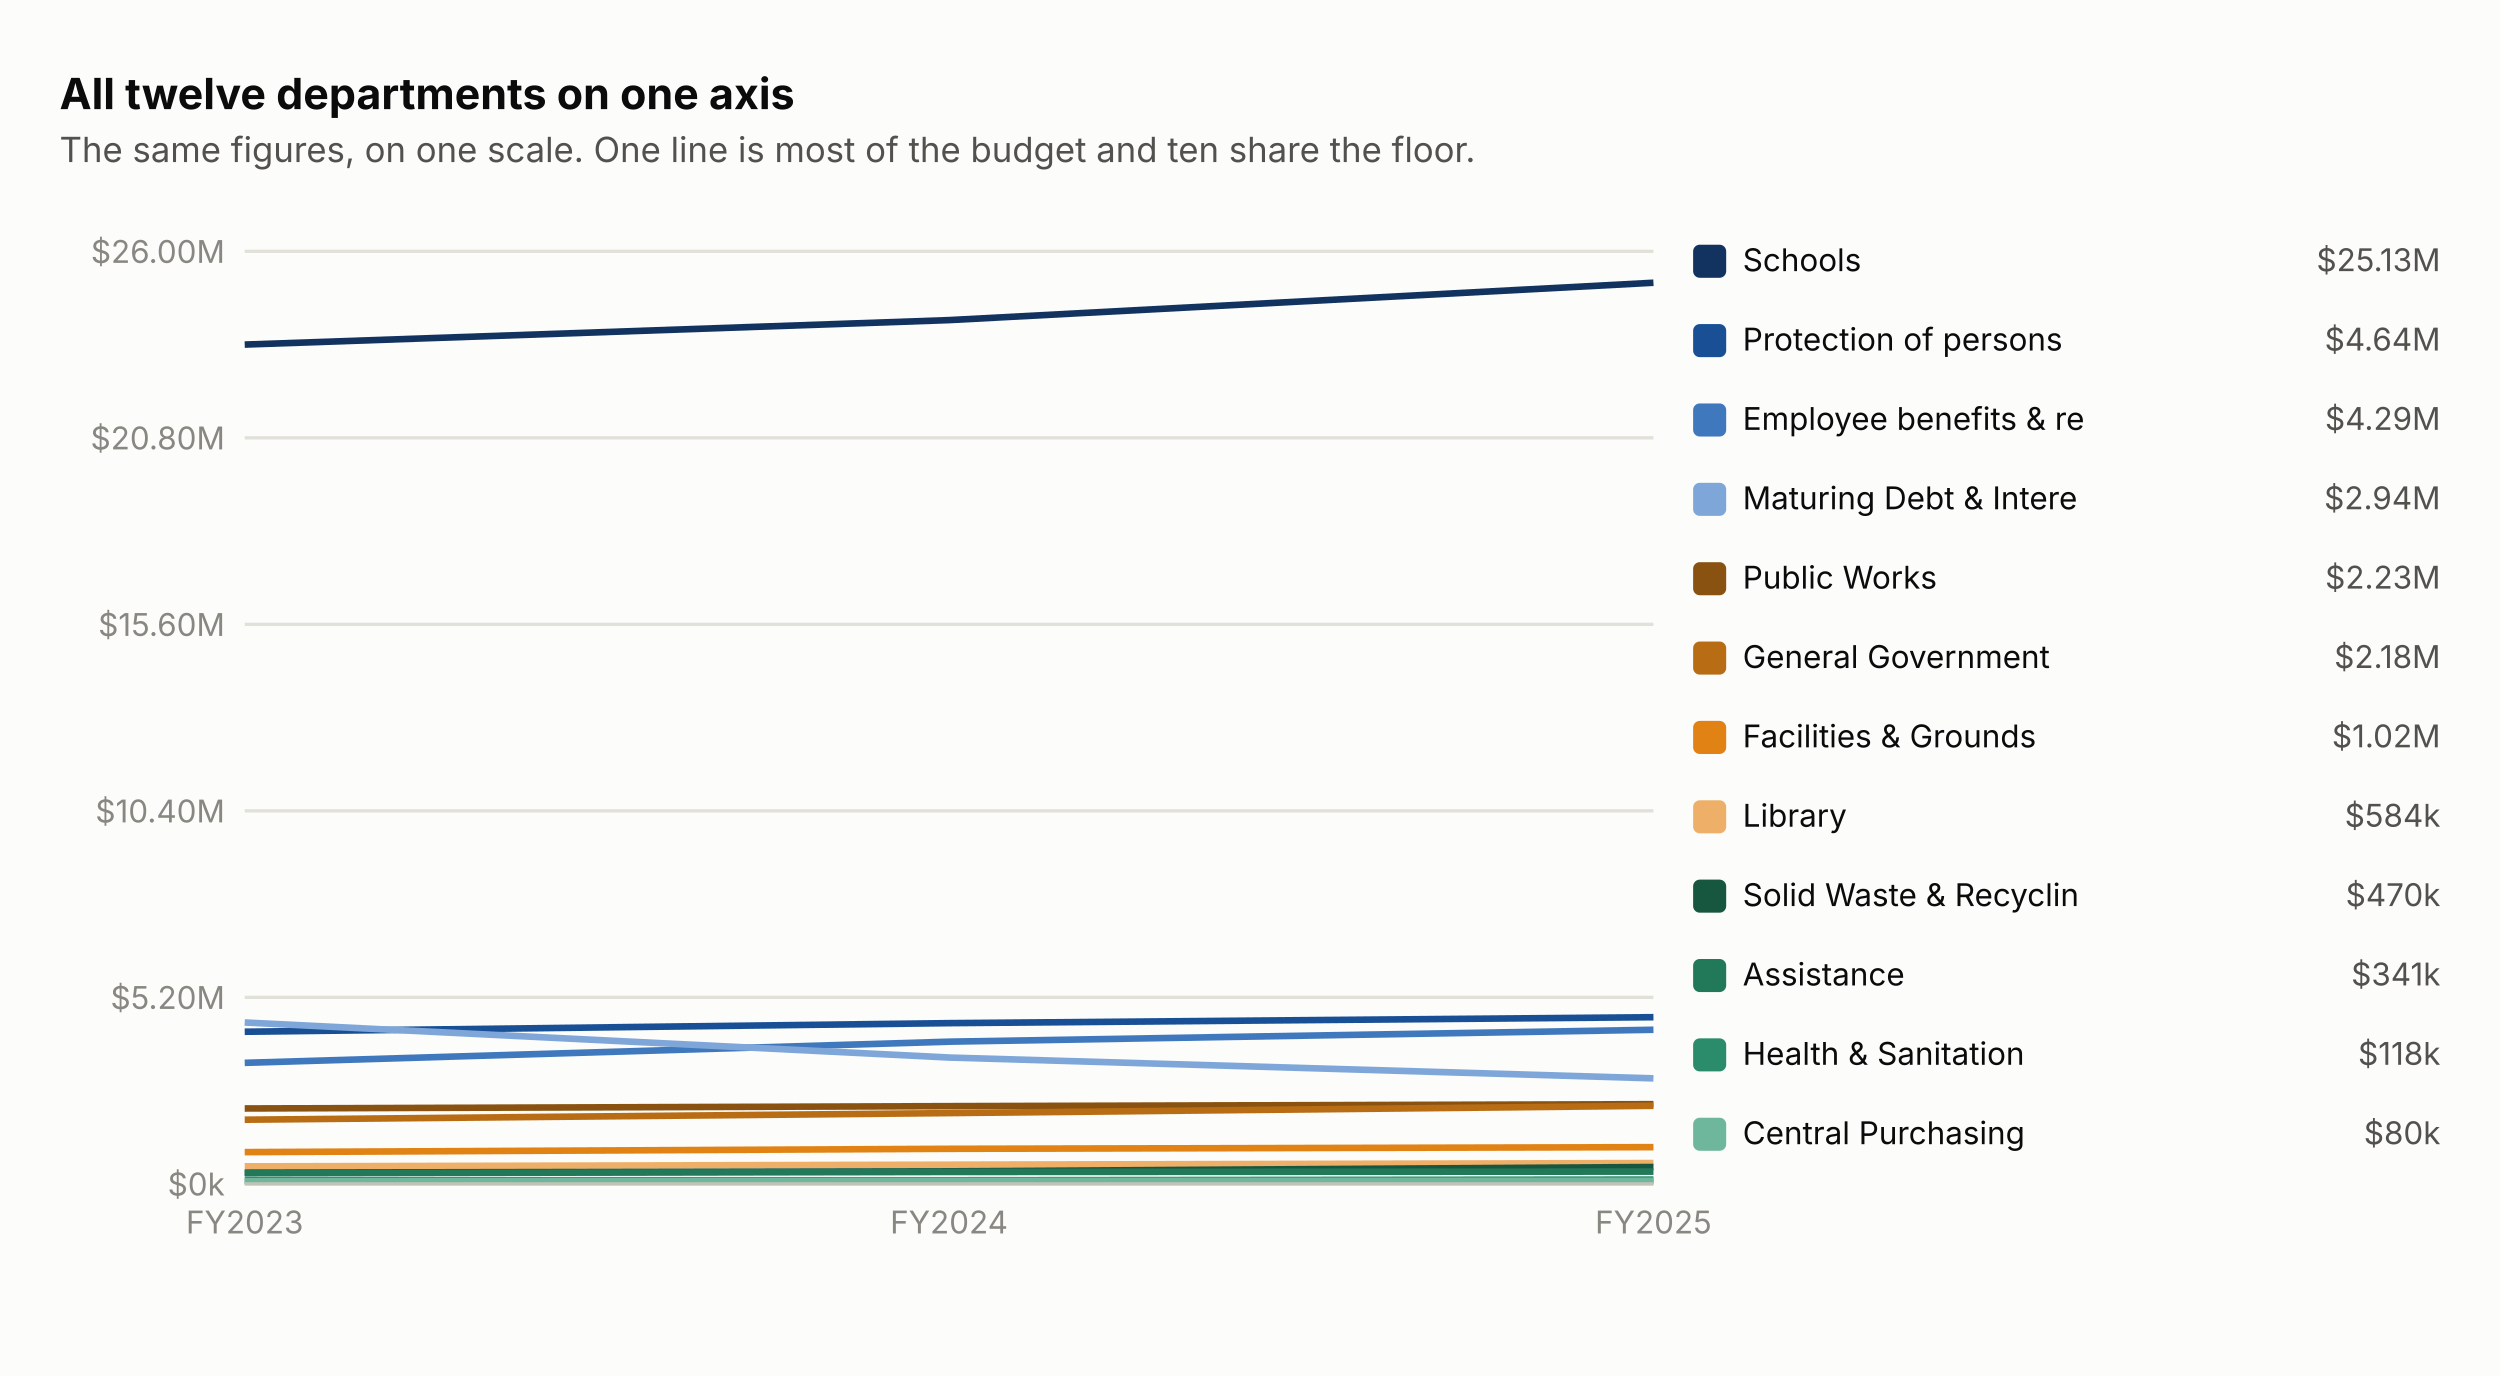
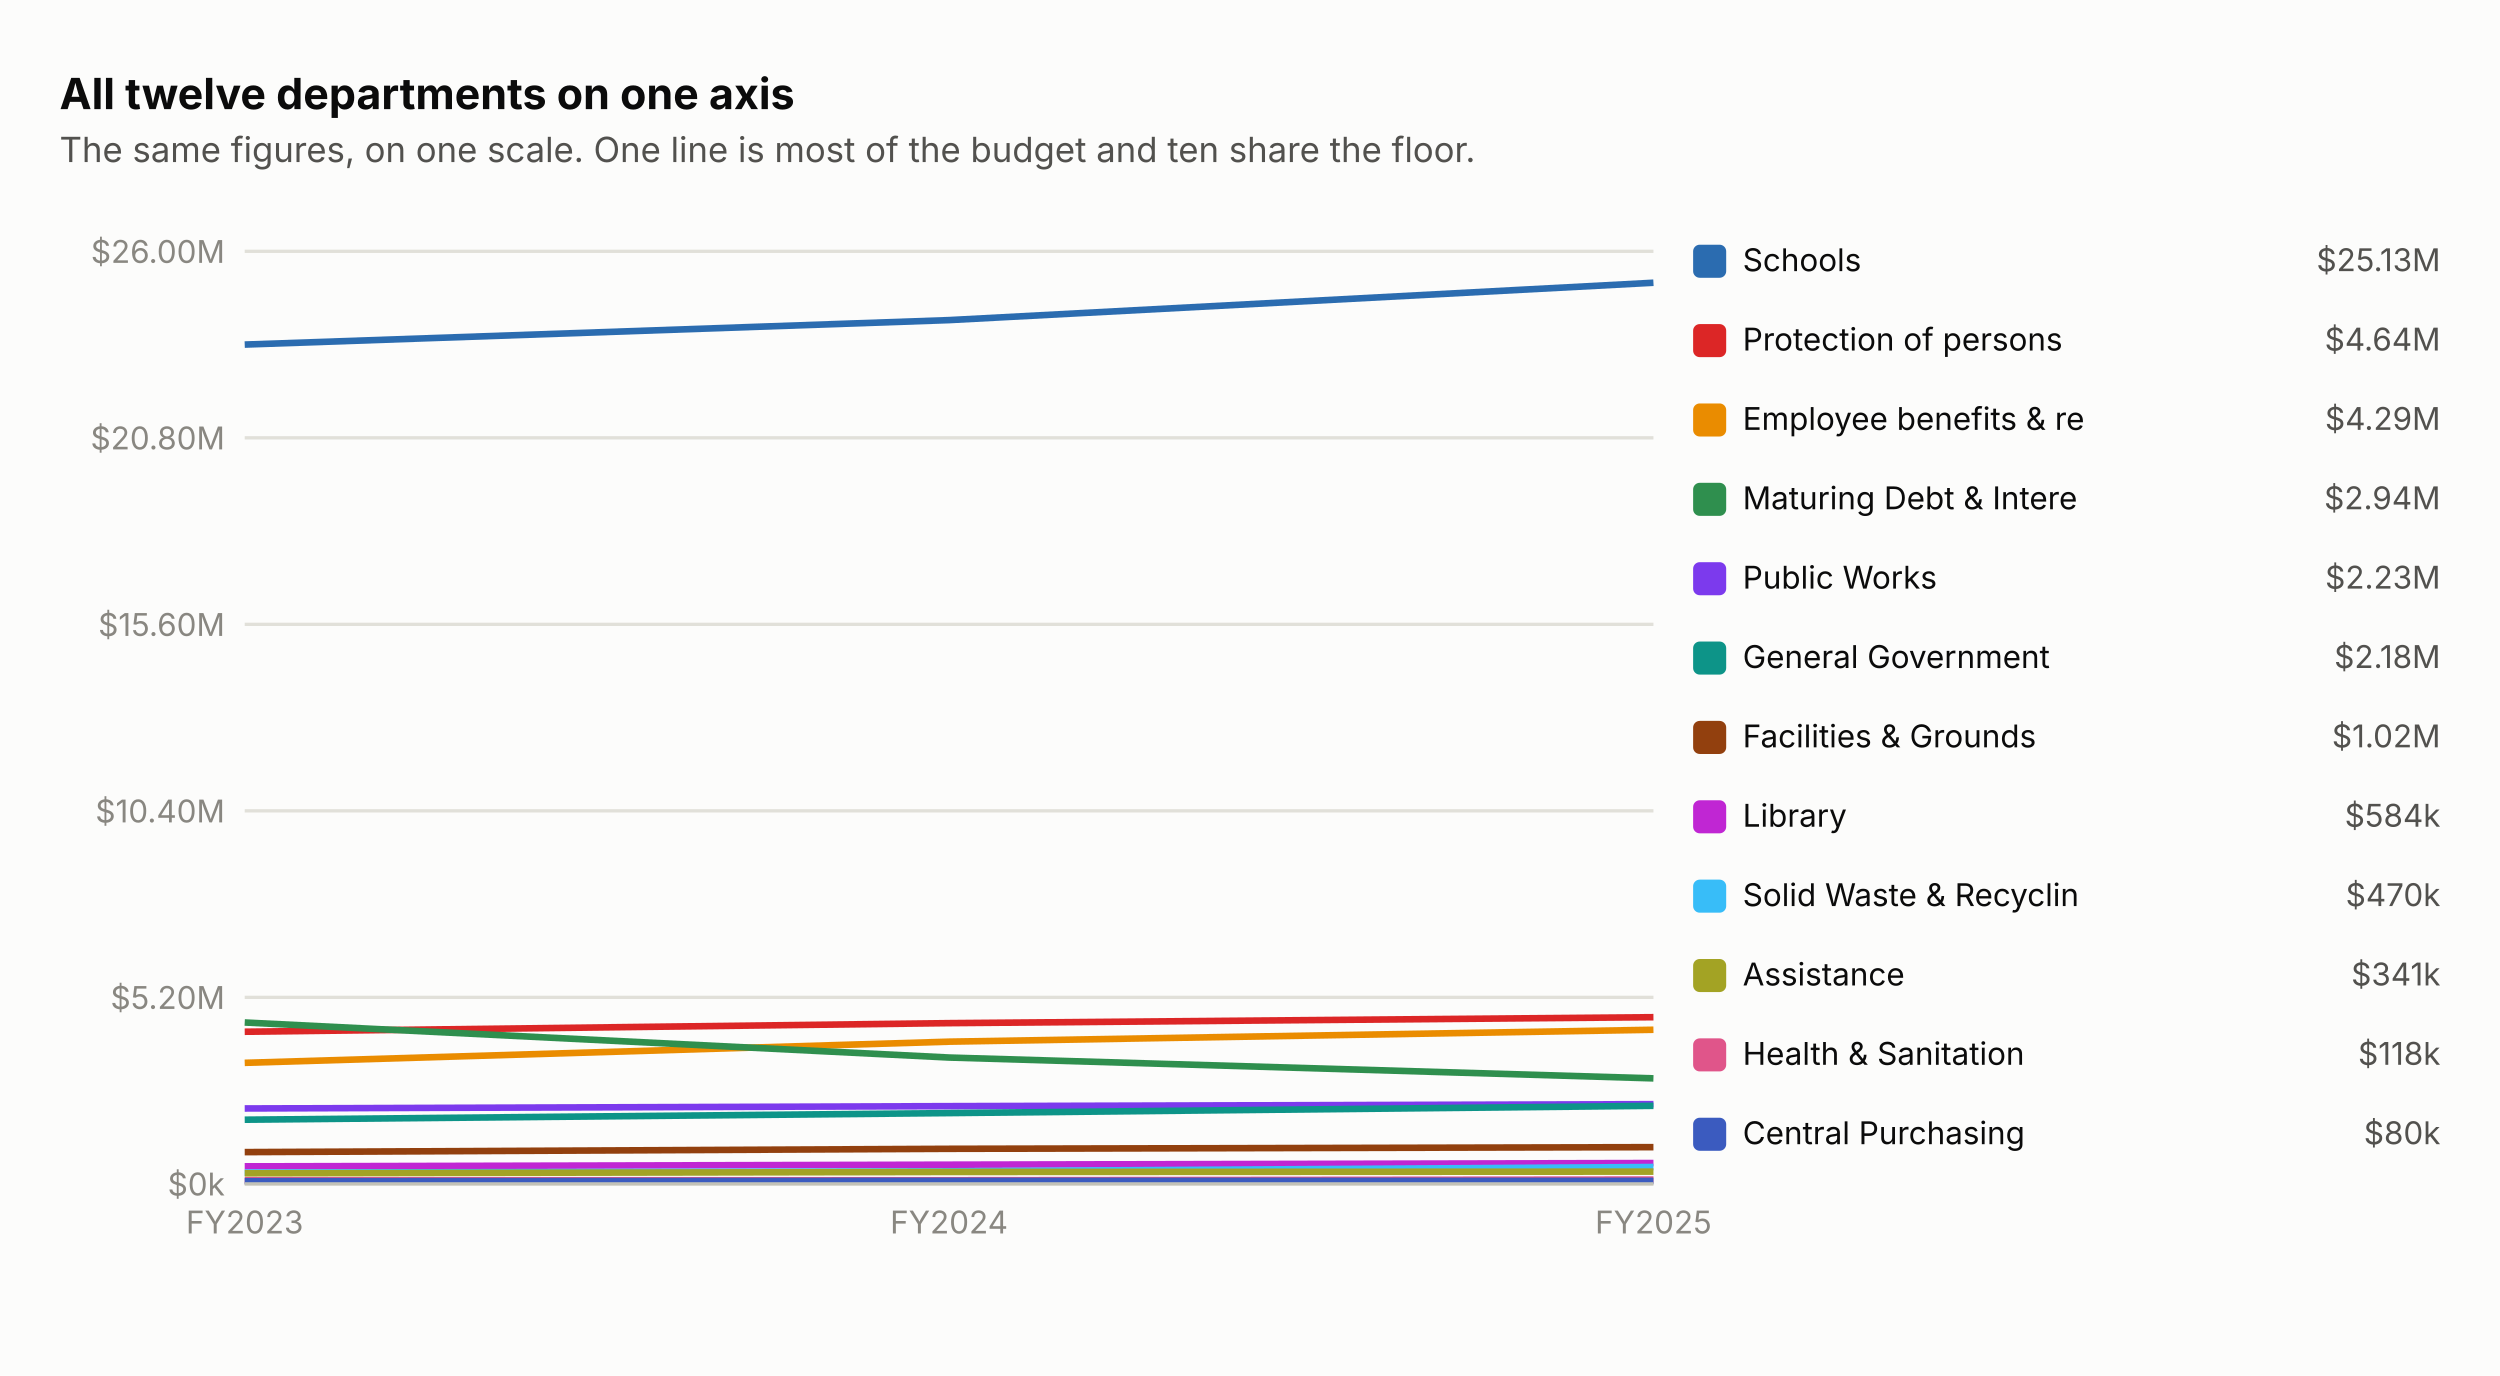
<svg xmlns="http://www.w3.org/2000/svg" viewBox="0 0 756 416" width="756" height="416" role="img" aria-label="All twelve departments on one axis. The same figures, on one scale. One line is most of the budget and ten share the floor." font-family="system-ui, -apple-system, &quot;Segoe UI&quot;, sans-serif">
  <rect width="756" height="416" fill="#fcfcfb" />
  <g transform="translate(18,18)">
    <text x="0" y="15" font-size="13" font-weight="700" fill="#0b0b0b">All twelve departments on one axis</text>
    <text x="0" y="31" font-size="10.5" fill="#52514e">The same figures, on one scale. One line is most of the budget and ten share the floor.</text>
    <line x1="56" y1="340.0" x2="482" y2="340.0" stroke="#e1e0d9" stroke-width="1" />
    <text x="50" y="343.5" font-size="9.5" text-anchor="end" fill="#898781">$0k</text>
    <line x1="56" y1="283.6" x2="482" y2="283.6" stroke="#e1e0d9" stroke-width="1" />
    <text x="50" y="287.1" font-size="9.5" text-anchor="end" fill="#898781">$5.20M</text>
    <line x1="56" y1="227.2" x2="482" y2="227.2" stroke="#e1e0d9" stroke-width="1" />
    <text x="50" y="230.7" font-size="9.5" text-anchor="end" fill="#898781">$10.40M</text>
    <line x1="56" y1="170.8" x2="482" y2="170.8" stroke="#e1e0d9" stroke-width="1" />
    <text x="50" y="174.3" font-size="9.5" text-anchor="end" fill="#898781">$15.60M</text>
    <line x1="56" y1="114.4" x2="482" y2="114.4" stroke="#e1e0d9" stroke-width="1" />
    <text x="50" y="117.9" font-size="9.5" text-anchor="end" fill="#898781">$20.80M</text>
    <line x1="56" y1="58.0" x2="482" y2="58.0" stroke="#e1e0d9" stroke-width="1" />
    <text x="50" y="61.5" font-size="9.5" text-anchor="end" fill="#898781">$26.00M</text>
    <text x="56.0" y="355.0" font-size="9.5" text-anchor="middle" fill="#898781">FY2023</text>
    <text x="269.0" y="355.0" font-size="9.5" text-anchor="middle" fill="#898781">FY2024</text>
    <text x="482.0" y="355.0" font-size="9.5" text-anchor="middle" fill="#898781">FY2025</text>
-     <polyline points="56.0,86.2 269.0,78.8 482.0,67.5" fill="none" stroke="#12325f" stroke-width="2" />
-     <rect x="494" y="56.0" width="10" height="10" rx="2" fill="#12325f" />
+     <polyline points="56.0,86.2 269.0,78.8 482.0,67.5" fill="none" stroke="#2b6cb0" stroke-width="2" />
+     <rect x="494" y="56.0" width="10" height="10" rx="2" fill="#2b6cb0" />
    <text x="509" y="64.0" font-size="9.5" fill="#0b0b0b">Schools</text>
    <text x="720" y="64.0" font-size="9.5" text-anchor="end" fill="#52514e">$25.13M</text>
-     <polyline points="56.0,294.0 269.0,291.4 482.0,289.6" fill="none" stroke="#184f95" stroke-width="2" />
-     <rect x="494" y="80.0" width="10" height="10" rx="2" fill="#184f95" />
+     <polyline points="56.0,294.0 269.0,291.4 482.0,289.6" fill="none" stroke="#dc2626" stroke-width="2" />
+     <rect x="494" y="80.0" width="10" height="10" rx="2" fill="#dc2626" />
    <text x="509" y="88.0" font-size="9.5" fill="#0b0b0b">Protection of persons </text>
    <text x="720" y="88.0" font-size="9.5" text-anchor="end" fill="#52514e">$4.64M</text>
-     <polyline points="56.0,303.4 269.0,297.0 482.0,293.4" fill="none" stroke="#3f78bd" stroke-width="2" />
-     <rect x="494" y="104.0" width="10" height="10" rx="2" fill="#3f78bd" />
+     <polyline points="56.0,303.4 269.0,297.0 482.0,293.4" fill="none" stroke="#ea8c00" stroke-width="2" />
+     <rect x="494" y="104.0" width="10" height="10" rx="2" fill="#ea8c00" />
    <text x="509" y="112.0" font-size="9.5" fill="#0b0b0b">Employee benefits &amp; re</text>
    <text x="720" y="112.0" font-size="9.5" text-anchor="end" fill="#52514e">$4.29M</text>
-     <polyline points="56.0,291.2 269.0,301.8 482.0,308.1" fill="none" stroke="#7ea6d8" stroke-width="2" />
-     <rect x="494" y="128.0" width="10" height="10" rx="2" fill="#7ea6d8" />
+     <polyline points="56.0,291.2 269.0,301.8 482.0,308.1" fill="none" stroke="#2f8f4e" stroke-width="2" />
+     <rect x="494" y="128.0" width="10" height="10" rx="2" fill="#2f8f4e" />
    <text x="509" y="136.0" font-size="9.5" fill="#0b0b0b">Maturing Debt &amp; Intere</text>
    <text x="720" y="136.0" font-size="9.5" text-anchor="end" fill="#52514e">$2.94M</text>
-     <polyline points="56.0,317.2 269.0,316.5 482.0,315.9" fill="none" stroke="#8a5210" stroke-width="2" />
-     <rect x="494" y="152.0" width="10" height="10" rx="2" fill="#8a5210" />
+     <polyline points="56.0,317.2 269.0,316.5 482.0,315.9" fill="none" stroke="#7c3aed" stroke-width="2" />
+     <rect x="494" y="152.0" width="10" height="10" rx="2" fill="#7c3aed" />
    <text x="509" y="160.0" font-size="9.5" fill="#0b0b0b">Public Works</text>
    <text x="720" y="160.0" font-size="9.5" text-anchor="end" fill="#52514e">$2.23M</text>
-     <polyline points="56.0,320.6 269.0,318.6 482.0,316.4" fill="none" stroke="#b86d15" stroke-width="2" />
-     <rect x="494" y="176.0" width="10" height="10" rx="2" fill="#b86d15" />
+     <polyline points="56.0,320.6 269.0,318.6 482.0,316.4" fill="none" stroke="#0d9488" stroke-width="2" />
+     <rect x="494" y="176.0" width="10" height="10" rx="2" fill="#0d9488" />
    <text x="509" y="184.0" font-size="9.5" fill="#0b0b0b">General Government</text>
    <text x="720" y="184.0" font-size="9.5" text-anchor="end" fill="#52514e">$2.18M</text>
-     <polyline points="56.0,330.4 269.0,329.4 482.0,328.9" fill="none" stroke="#e08214" stroke-width="2" />
-     <rect x="494" y="200.0" width="10" height="10" rx="2" fill="#e08214" />
+     <polyline points="56.0,330.4 269.0,329.4 482.0,328.9" fill="none" stroke="#92400e" stroke-width="2" />
+     <rect x="494" y="200.0" width="10" height="10" rx="2" fill="#92400e" />
    <text x="509" y="208.0" font-size="9.5" fill="#0b0b0b">Facilities &amp; Grounds</text>
    <text x="720" y="208.0" font-size="9.5" text-anchor="end" fill="#52514e">$1.02M</text>
-     <polyline points="56.0,334.7 269.0,334.2 482.0,333.7" fill="none" stroke="#eeb069" stroke-width="2" />
-     <rect x="494" y="224.0" width="10" height="10" rx="2" fill="#eeb069" />
+     <polyline points="56.0,334.7 269.0,334.2 482.0,333.7" fill="none" stroke="#c026d3" stroke-width="2" />
+     <rect x="494" y="224.0" width="10" height="10" rx="2" fill="#c026d3" />
    <text x="509" y="232.0" font-size="9.5" fill="#0b0b0b">Library</text>
    <text x="720" y="232.0" font-size="9.5" text-anchor="end" fill="#52514e">$584k</text>
-     <polyline points="56.0,336.6 269.0,336.2 482.0,334.9" fill="none" stroke="#17563f" stroke-width="2" />
-     <rect x="494" y="248.0" width="10" height="10" rx="2" fill="#17563f" />
+     <polyline points="56.0,336.6 269.0,336.2 482.0,334.9" fill="none" stroke="#38bdf8" stroke-width="2" />
+     <rect x="494" y="248.0" width="10" height="10" rx="2" fill="#38bdf8" />
    <text x="509" y="256.0" font-size="9.5" fill="#0b0b0b">Solid Waste &amp; Recyclin</text>
    <text x="720" y="256.0" font-size="9.5" text-anchor="end" fill="#52514e">$470k</text>
-     <polyline points="56.0,336.8 269.0,336.4 482.0,336.3" fill="none" stroke="#22795a" stroke-width="2" />
-     <rect x="494" y="272.0" width="10" height="10" rx="2" fill="#22795a" />
+     <polyline points="56.0,336.8 269.0,336.4 482.0,336.3" fill="none" stroke="#a3a324" stroke-width="2" />
+     <rect x="494" y="272.0" width="10" height="10" rx="2" fill="#a3a324" />
    <text x="509" y="280.0" font-size="9.5" fill="#0b0b0b">Assistance</text>
    <text x="720" y="280.0" font-size="9.5" text-anchor="end" fill="#52514e">$341k</text>
-     <polyline points="56.0,338.9 269.0,338.9 482.0,338.7" fill="none" stroke="#2a8c6a" stroke-width="2" />
-     <rect x="494" y="296.0" width="10" height="10" rx="2" fill="#2a8c6a" />
+     <polyline points="56.0,338.9 269.0,338.9 482.0,338.7" fill="none" stroke="#e0558a" stroke-width="2" />
+     <rect x="494" y="296.0" width="10" height="10" rx="2" fill="#e0558a" />
    <text x="509" y="304.0" font-size="9.5" fill="#0b0b0b">Health &amp; Sanitation</text>
    <text x="720" y="304.0" font-size="9.5" text-anchor="end" fill="#52514e">$118k</text>
-     <polyline points="56.0,339.2 269.0,339.1 482.0,339.1" fill="none" stroke="#6fb79c" stroke-width="2" />
-     <rect x="494" y="320.0" width="10" height="10" rx="2" fill="#6fb79c" />
+     <polyline points="56.0,339.2 269.0,339.1 482.0,339.1" fill="none" stroke="#3b5bbf" stroke-width="2" />
+     <rect x="494" y="320.0" width="10" height="10" rx="2" fill="#3b5bbf" />
    <text x="509" y="328.0" font-size="9.5" fill="#0b0b0b">Central Purchasing</text>
    <text x="720" y="328.0" font-size="9.5" text-anchor="end" fill="#52514e">$80k</text>
    <line x1="56" y1="340.0" x2="482" y2="340.0" stroke="#c3c2b7" stroke-width="1" />
  </g>
</svg>
